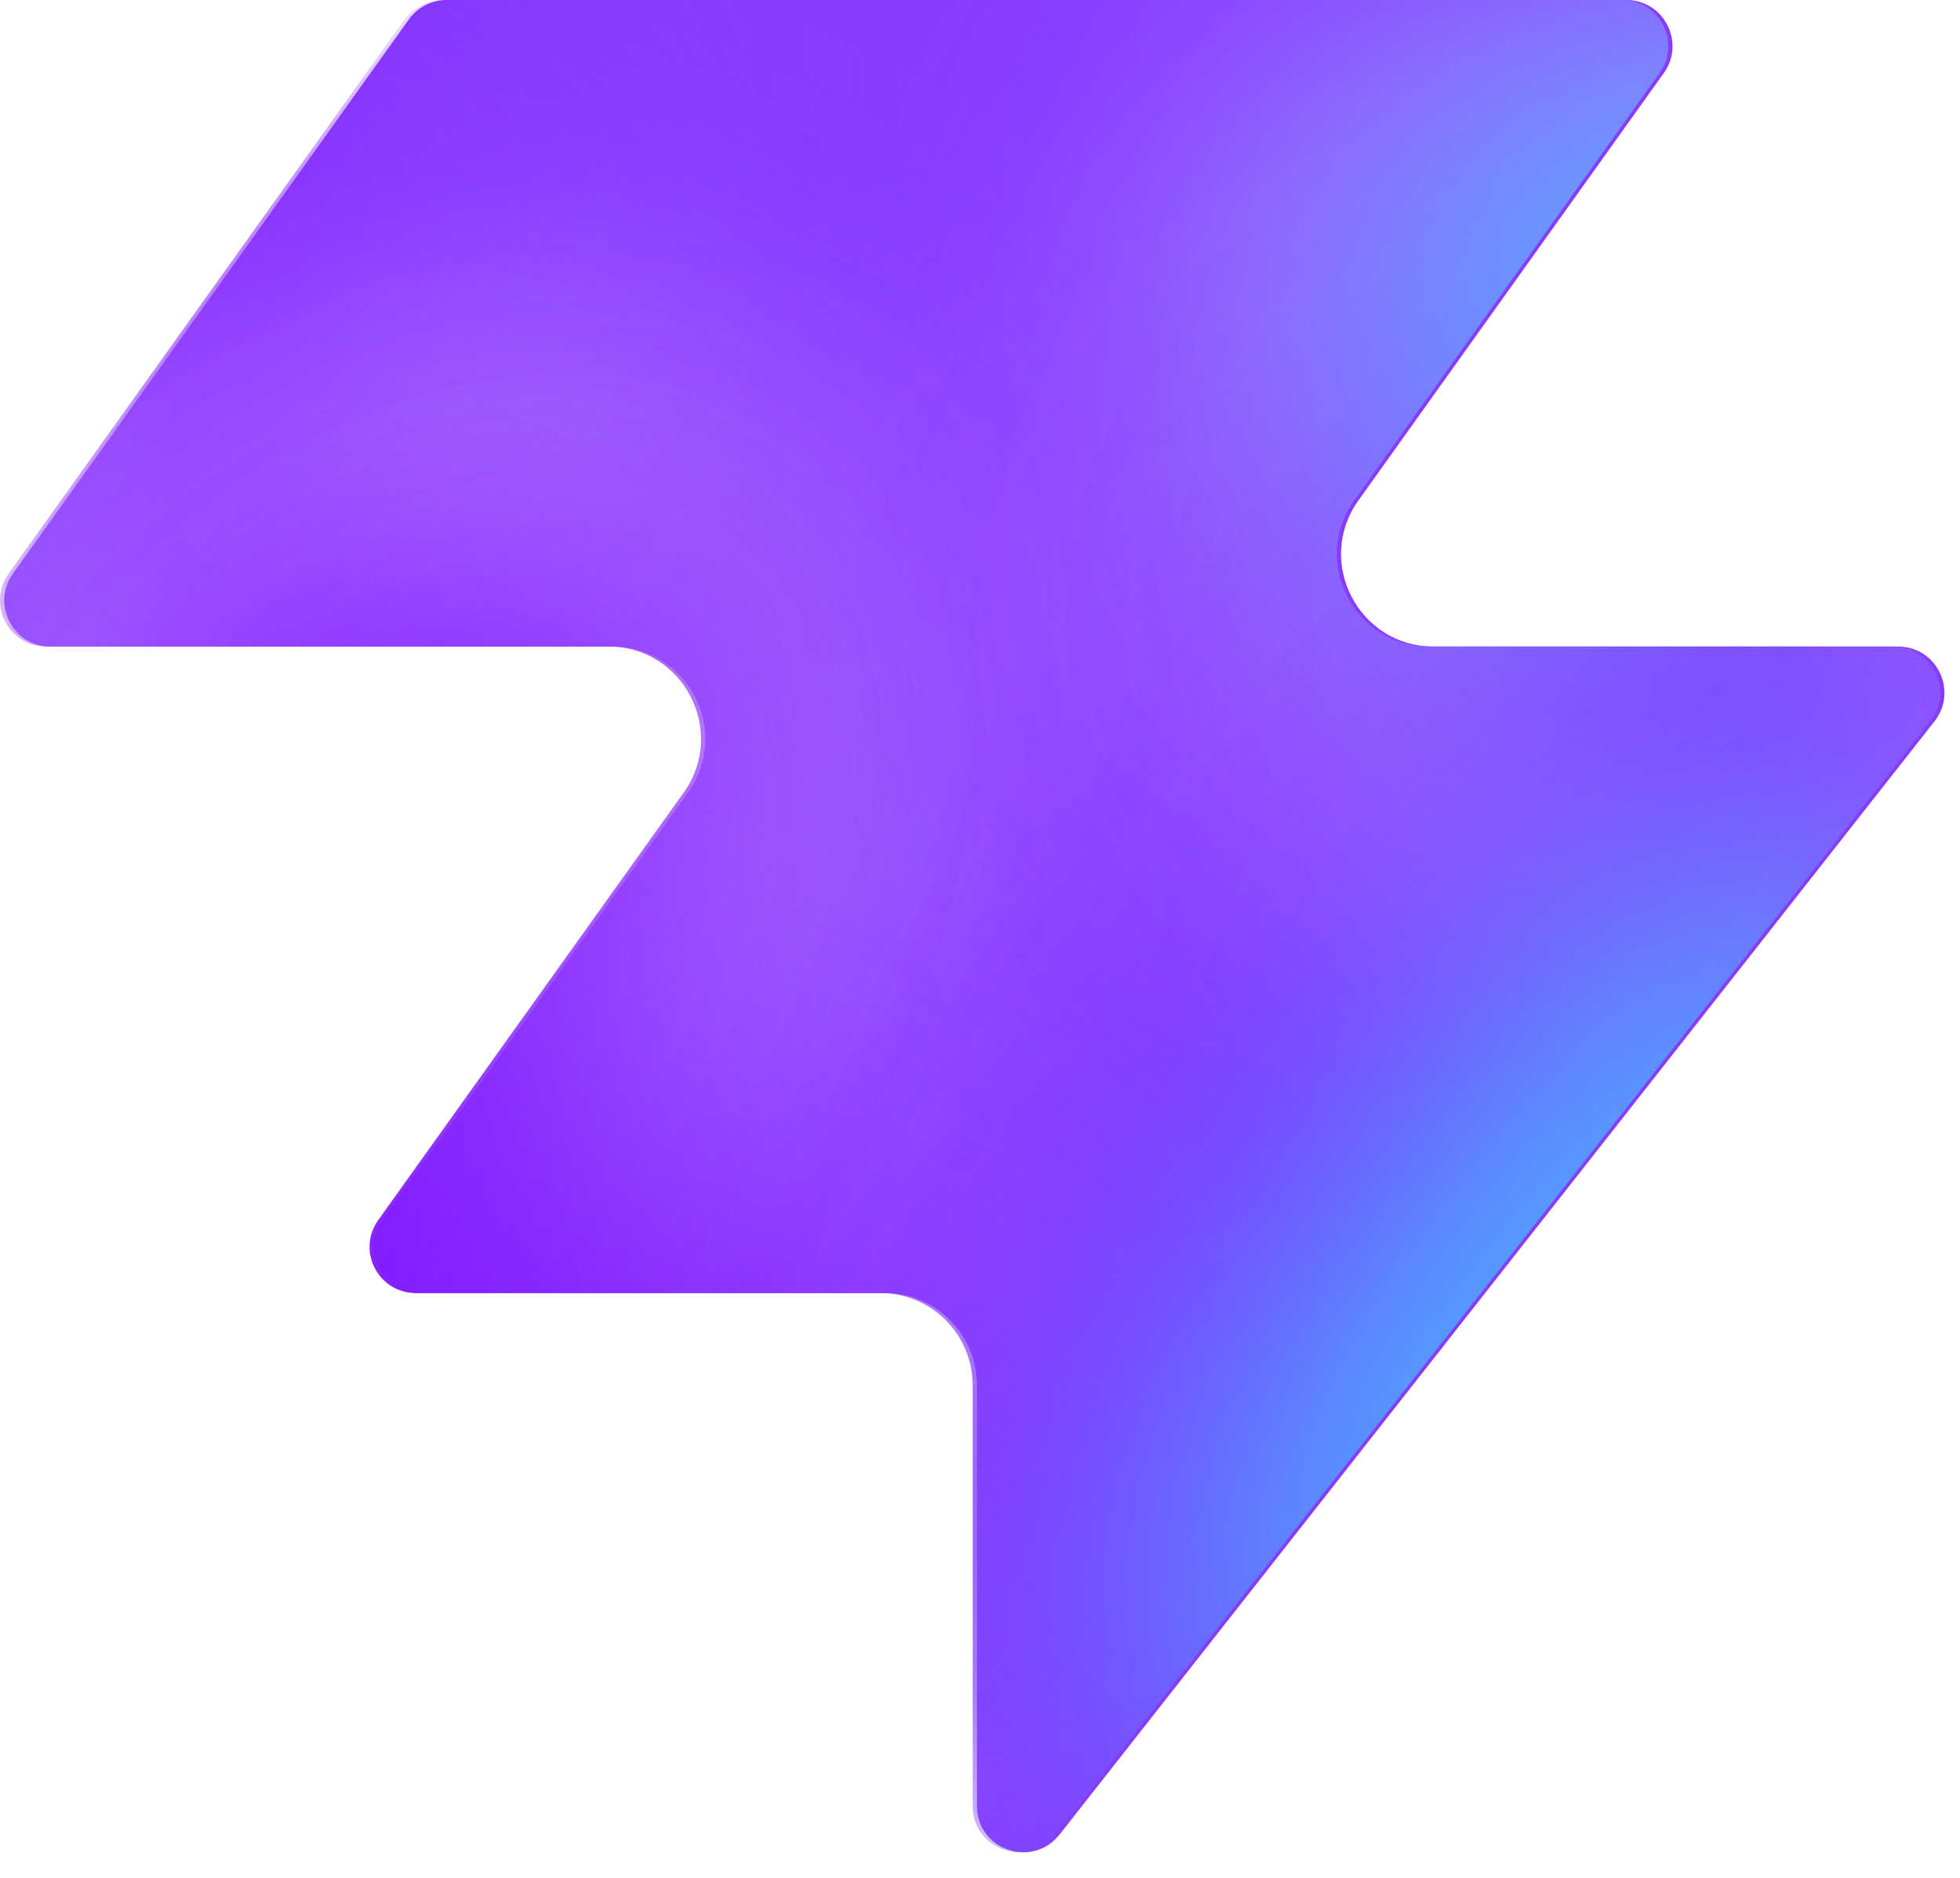
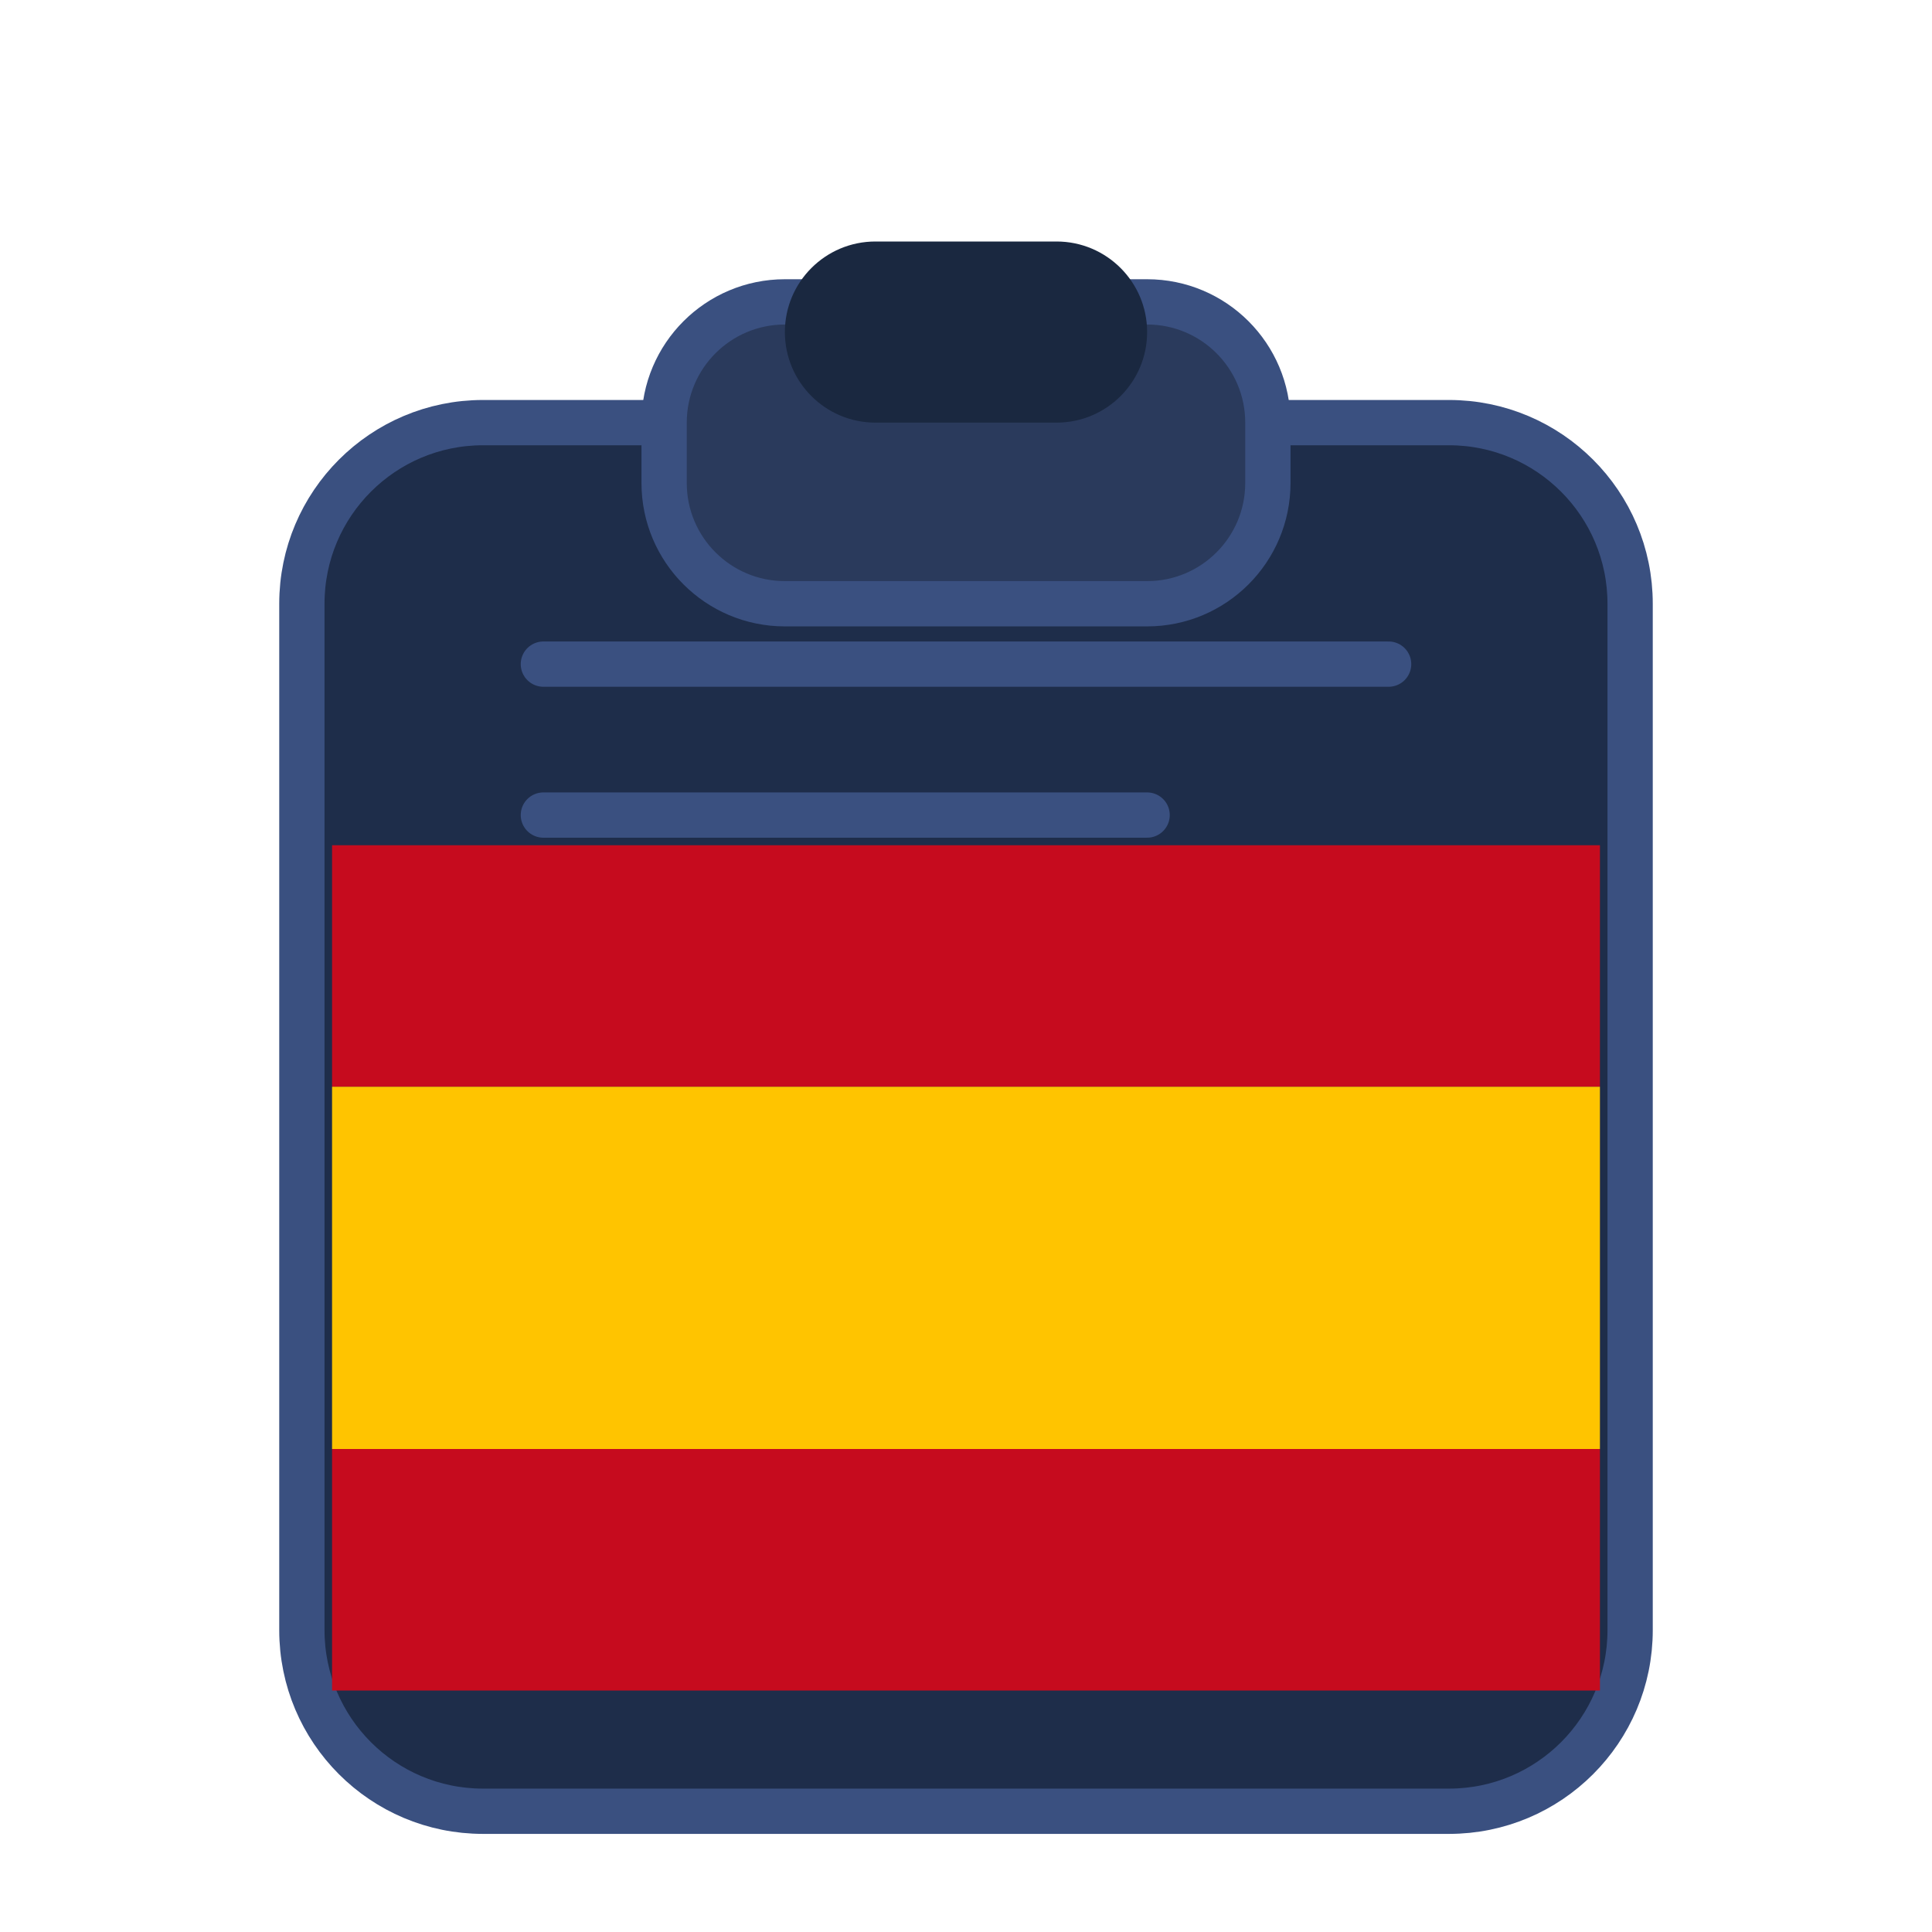
- <svg xmlns="http://www.w3.org/2000/svg" width="48" height="46" fill="none" viewBox="0 0 48 46">
-   <path fill="#863bff" d="M25.946 44.938c-.664.845-2.021.375-2.021-.698V33.937a2.26 2.26 0 0 0-2.262-2.262H10.287c-.92 0-1.456-1.04-.92-1.788l7.48-10.471c1.07-1.497 0-3.578-1.842-3.578H1.237c-.92 0-1.456-1.04-.92-1.788L10.013.474c.214-.297.556-.474.92-.474h28.894c.92 0 1.456 1.04.92 1.788l-7.48 10.471c-1.07 1.498 0 3.579 1.842 3.579h11.377c.943 0 1.473 1.088.89 1.83L25.947 44.94z" style="fill:#863bff;fill:color(display-p3 .525 .23 1);fill-opacity:1" />
-   <mask id="a" width="48" height="46" x="0" y="0" maskUnits="userSpaceOnUse" style="mask-type:alpha">
-     <path fill="#000" d="M25.842 44.938c-.664.844-2.021.375-2.021-.698V33.937a2.26 2.26 0 0 0-2.262-2.262H10.183c-.92 0-1.456-1.04-.92-1.788l7.48-10.471c1.07-1.498 0-3.579-1.842-3.579H1.133c-.92 0-1.456-1.04-.92-1.787L9.91.473c.214-.297.556-.474.92-.474h28.894c.92 0 1.456 1.04.92 1.788l-7.48 10.471c-1.07 1.498 0 3.578 1.842 3.578h11.377c.943 0 1.473 1.088.89 1.832L25.843 44.94z" style="fill:#000;fill-opacity:1" />
-   </mask>
-   <g mask="url(#a)">
-     <g filter="url(#b)">
-       <ellipse cx="5.508" cy="14.704" fill="#ede6ff" rx="5.508" ry="14.704" style="fill:#ede6ff;fill:color(display-p3 .927 .903 1);fill-opacity:1" transform="matrix(.00324 1 1 -.00324 -4.47 31.516)" />
-     </g>
-     <g filter="url(#c)">
-       <ellipse cx="10.399" cy="29.851" fill="#ede6ff" rx="10.399" ry="29.851" style="fill:#ede6ff;fill:color(display-p3 .927 .903 1);fill-opacity:1" transform="matrix(.00324 1 1 -.00324 -39.328 7.883)" />
-     </g>
-     <g filter="url(#d)">
-       <ellipse cx="5.508" cy="30.487" fill="#7e14ff" rx="5.508" ry="30.487" style="fill:#7e14ff;fill:color(display-p3 .492 .077 1);fill-opacity:1" transform="rotate(89.814 -25.913 -14.639)scale(1 -1)" />
-     </g>
-     <g filter="url(#e)">
-       <ellipse cx="5.508" cy="30.599" fill="#7e14ff" rx="5.508" ry="30.599" style="fill:#7e14ff;fill:color(display-p3 .492 .077 1);fill-opacity:1" transform="rotate(89.814 -32.644 -3.334)scale(1 -1)" />
-     </g>
-     <g filter="url(#f)">
-       <ellipse cx="5.508" cy="30.599" fill="#7e14ff" rx="5.508" ry="30.599" style="fill:#7e14ff;fill:color(display-p3 .492 .077 1);fill-opacity:1" transform="matrix(.00324 1 1 -.00324 -34.34 30.47)" />
-     </g>
-     <g filter="url(#g)">
-       <ellipse cx="14.072" cy="22.078" fill="#ede6ff" rx="14.072" ry="22.078" style="fill:#ede6ff;fill:color(display-p3 .927 .903 1);fill-opacity:1" transform="rotate(93.35 24.506 48.493)scale(-1 1)" />
-     </g>
-     <g filter="url(#h)">
-       <ellipse cx="3.47" cy="21.501" fill="#7e14ff" rx="3.47" ry="21.501" style="fill:#7e14ff;fill:color(display-p3 .492 .077 1);fill-opacity:1" transform="rotate(89.009 28.708 47.59)scale(-1 1)" />
-     </g>
-     <g filter="url(#i)">
-       <ellipse cx="3.47" cy="21.501" fill="#7e14ff" rx="3.47" ry="21.501" style="fill:#7e14ff;fill:color(display-p3 .492 .077 1);fill-opacity:1" transform="rotate(89.009 28.708 47.59)scale(-1 1)" />
-     </g>
-     <g filter="url(#j)">
-       <ellipse cx=".387" cy="8.972" fill="#7e14ff" rx="4.407" ry="29.108" style="fill:#7e14ff;fill:color(display-p3 .492 .077 1);fill-opacity:1" transform="rotate(39.51 .387 8.972)" />
-     </g>
-     <g filter="url(#k)">
-       <ellipse cx="47.523" cy="-6.092" fill="#7e14ff" rx="4.407" ry="29.108" style="fill:#7e14ff;fill:color(display-p3 .492 .077 1);fill-opacity:1" transform="rotate(37.892 47.523 -6.092)" />
-     </g>
-     <g filter="url(#l)">
-       <ellipse cx="41.412" cy="6.333" fill="#47bfff" rx="5.971" ry="9.665" style="fill:#47bfff;fill:color(display-p3 .28 .748 1);fill-opacity:1" transform="rotate(37.892 41.412 6.333)" />
-     </g>
-     <g filter="url(#m)">
-       <ellipse cx="-1.879" cy="38.332" fill="#7e14ff" rx="4.407" ry="29.108" style="fill:#7e14ff;fill:color(display-p3 .492 .077 1);fill-opacity:1" transform="rotate(37.892 -1.88 38.332)" />
-     </g>
-     <g filter="url(#n)">
-       <ellipse cx="-1.879" cy="38.332" fill="#7e14ff" rx="4.407" ry="29.108" style="fill:#7e14ff;fill:color(display-p3 .492 .077 1);fill-opacity:1" transform="rotate(37.892 -1.88 38.332)" />
-     </g>
-     <g filter="url(#o)">
-       <ellipse cx="35.651" cy="29.907" fill="#7e14ff" rx="4.407" ry="29.108" style="fill:#7e14ff;fill:color(display-p3 .492 .077 1);fill-opacity:1" transform="rotate(37.892 35.651 29.907)" />
-     </g>
-     <g filter="url(#p)">
-       <ellipse cx="38.418" cy="32.4" fill="#47bfff" rx="5.971" ry="15.297" style="fill:#47bfff;fill:color(display-p3 .28 .748 1);fill-opacity:1" transform="rotate(37.892 38.418 32.4)" />
-     </g>
+ <svg xmlns="http://www.w3.org/2000/svg" viewBox="0 0 64 64">
+   <rect x="10" y="14" width="44" height="46" rx="6" fill="#1e2d4a" stroke="#3a5080" stroke-width="1.5" />
+   <rect x="22" y="10" width="20" height="10" rx="4" fill="#2a3a5c" stroke="#3a5080" stroke-width="1.5" />
+   <rect x="26" y="8" width="12" height="6" rx="3" fill="#1a2840" />
+   <clipPath id="flag-clip">
+     <rect x="11" y="28" width="42" height="28" />
+   </clipPath>
+   <g clip-path="url(#flag-clip)">
+     <rect x="11" y="28" width="42" height="8" fill="#c60b1e" />
+     <rect x="11" y="36" width="42" height="12" fill="#ffc400" />
+     <rect x="11" y="48" width="42" height="8" fill="#c60b1e" />
  </g>
-   <defs>
-     <filter id="b" width="60.045" height="41.654" x="-19.77" y="16.149" color-interpolation-filters="sRGB" filterUnits="userSpaceOnUse">
-       <feFlood flood-opacity="0" result="BackgroundImageFix" />
-       <feBlend in="SourceGraphic" in2="BackgroundImageFix" result="shape" />
-       <feGaussianBlur result="effect1_foregroundBlur_2002_17158" stdDeviation="7.659" />
-     </filter>
-     <filter id="c" width="90.34" height="51.437" x="-54.613" y="-7.533" color-interpolation-filters="sRGB" filterUnits="userSpaceOnUse">
-       <feFlood flood-opacity="0" result="BackgroundImageFix" />
-       <feBlend in="SourceGraphic" in2="BackgroundImageFix" result="shape" />
-       <feGaussianBlur result="effect1_foregroundBlur_2002_17158" stdDeviation="7.659" />
-     </filter>
-     <filter id="d" width="79.355" height="29.4" x="-49.64" y="2.03" color-interpolation-filters="sRGB" filterUnits="userSpaceOnUse">
-       <feFlood flood-opacity="0" result="BackgroundImageFix" />
-       <feBlend in="SourceGraphic" in2="BackgroundImageFix" result="shape" />
-       <feGaussianBlur result="effect1_foregroundBlur_2002_17158" stdDeviation="4.596" />
-     </filter>
-     <filter id="e" width="79.579" height="29.4" x="-45.045" y="20.029" color-interpolation-filters="sRGB" filterUnits="userSpaceOnUse">
-       <feFlood flood-opacity="0" result="BackgroundImageFix" />
-       <feBlend in="SourceGraphic" in2="BackgroundImageFix" result="shape" />
-       <feGaussianBlur result="effect1_foregroundBlur_2002_17158" stdDeviation="4.596" />
-     </filter>
-     <filter id="f" width="79.579" height="29.4" x="-43.513" y="21.178" color-interpolation-filters="sRGB" filterUnits="userSpaceOnUse">
-       <feFlood flood-opacity="0" result="BackgroundImageFix" />
-       <feBlend in="SourceGraphic" in2="BackgroundImageFix" result="shape" />
-       <feGaussianBlur result="effect1_foregroundBlur_2002_17158" stdDeviation="4.596" />
-     </filter>
-     <filter id="g" width="74.749" height="58.852" x="15.756" y="-17.901" color-interpolation-filters="sRGB" filterUnits="userSpaceOnUse">
-       <feFlood flood-opacity="0" result="BackgroundImageFix" />
-       <feBlend in="SourceGraphic" in2="BackgroundImageFix" result="shape" />
-       <feGaussianBlur result="effect1_foregroundBlur_2002_17158" stdDeviation="7.659" />
-     </filter>
-     <filter id="h" width="61.377" height="25.362" x="23.548" y="2.284" color-interpolation-filters="sRGB" filterUnits="userSpaceOnUse">
-       <feFlood flood-opacity="0" result="BackgroundImageFix" />
-       <feBlend in="SourceGraphic" in2="BackgroundImageFix" result="shape" />
-       <feGaussianBlur result="effect1_foregroundBlur_2002_17158" stdDeviation="4.596" />
-     </filter>
-     <filter id="i" width="61.377" height="25.362" x="23.548" y="2.284" color-interpolation-filters="sRGB" filterUnits="userSpaceOnUse">
-       <feFlood flood-opacity="0" result="BackgroundImageFix" />
-       <feBlend in="SourceGraphic" in2="BackgroundImageFix" result="shape" />
-       <feGaussianBlur result="effect1_foregroundBlur_2002_17158" stdDeviation="4.596" />
-     </filter>
-     <filter id="j" width="56.045" height="63.649" x="-27.636" y="-22.853" color-interpolation-filters="sRGB" filterUnits="userSpaceOnUse">
-       <feFlood flood-opacity="0" result="BackgroundImageFix" />
-       <feBlend in="SourceGraphic" in2="BackgroundImageFix" result="shape" />
-       <feGaussianBlur result="effect1_foregroundBlur_2002_17158" stdDeviation="4.596" />
-     </filter>
-     <filter id="k" width="54.814" height="64.646" x="20.116" y="-38.415" color-interpolation-filters="sRGB" filterUnits="userSpaceOnUse">
-       <feFlood flood-opacity="0" result="BackgroundImageFix" />
-       <feBlend in="SourceGraphic" in2="BackgroundImageFix" result="shape" />
-       <feGaussianBlur result="effect1_foregroundBlur_2002_17158" stdDeviation="4.596" />
-     </filter>
-     <filter id="l" width="33.541" height="35.313" x="24.641" y="-11.323" color-interpolation-filters="sRGB" filterUnits="userSpaceOnUse">
-       <feFlood flood-opacity="0" result="BackgroundImageFix" />
-       <feBlend in="SourceGraphic" in2="BackgroundImageFix" result="shape" />
-       <feGaussianBlur result="effect1_foregroundBlur_2002_17158" stdDeviation="4.596" />
-     </filter>
-     <filter id="m" width="54.814" height="64.646" x="-29.286" y="6.009" color-interpolation-filters="sRGB" filterUnits="userSpaceOnUse">
-       <feFlood flood-opacity="0" result="BackgroundImageFix" />
-       <feBlend in="SourceGraphic" in2="BackgroundImageFix" result="shape" />
-       <feGaussianBlur result="effect1_foregroundBlur_2002_17158" stdDeviation="4.596" />
-     </filter>
-     <filter id="n" width="54.814" height="64.646" x="-29.286" y="6.009" color-interpolation-filters="sRGB" filterUnits="userSpaceOnUse">
-       <feFlood flood-opacity="0" result="BackgroundImageFix" />
-       <feBlend in="SourceGraphic" in2="BackgroundImageFix" result="shape" />
-       <feGaussianBlur result="effect1_foregroundBlur_2002_17158" stdDeviation="4.596" />
-     </filter>
-     <filter id="o" width="54.814" height="64.646" x="8.244" y="-2.416" color-interpolation-filters="sRGB" filterUnits="userSpaceOnUse">
-       <feFlood flood-opacity="0" result="BackgroundImageFix" />
-       <feBlend in="SourceGraphic" in2="BackgroundImageFix" result="shape" />
-       <feGaussianBlur result="effect1_foregroundBlur_2002_17158" stdDeviation="4.596" />
-     </filter>
-     <filter id="p" width="39.409" height="43.623" x="18.713" y="10.588" color-interpolation-filters="sRGB" filterUnits="userSpaceOnUse">
-       <feFlood flood-opacity="0" result="BackgroundImageFix" />
-       <feBlend in="SourceGraphic" in2="BackgroundImageFix" result="shape" />
-       <feGaussianBlur result="effect1_foregroundBlur_2002_17158" stdDeviation="4.596" />
-     </filter>
-   </defs>
+   <line x1="18" y1="22" x2="46" y2="22" stroke="#3a5080" stroke-width="1.5" stroke-linecap="round" />
+   <line x1="18" y1="27" x2="38" y2="27" stroke="#3a5080" stroke-width="1.5" stroke-linecap="round" />
</svg>
